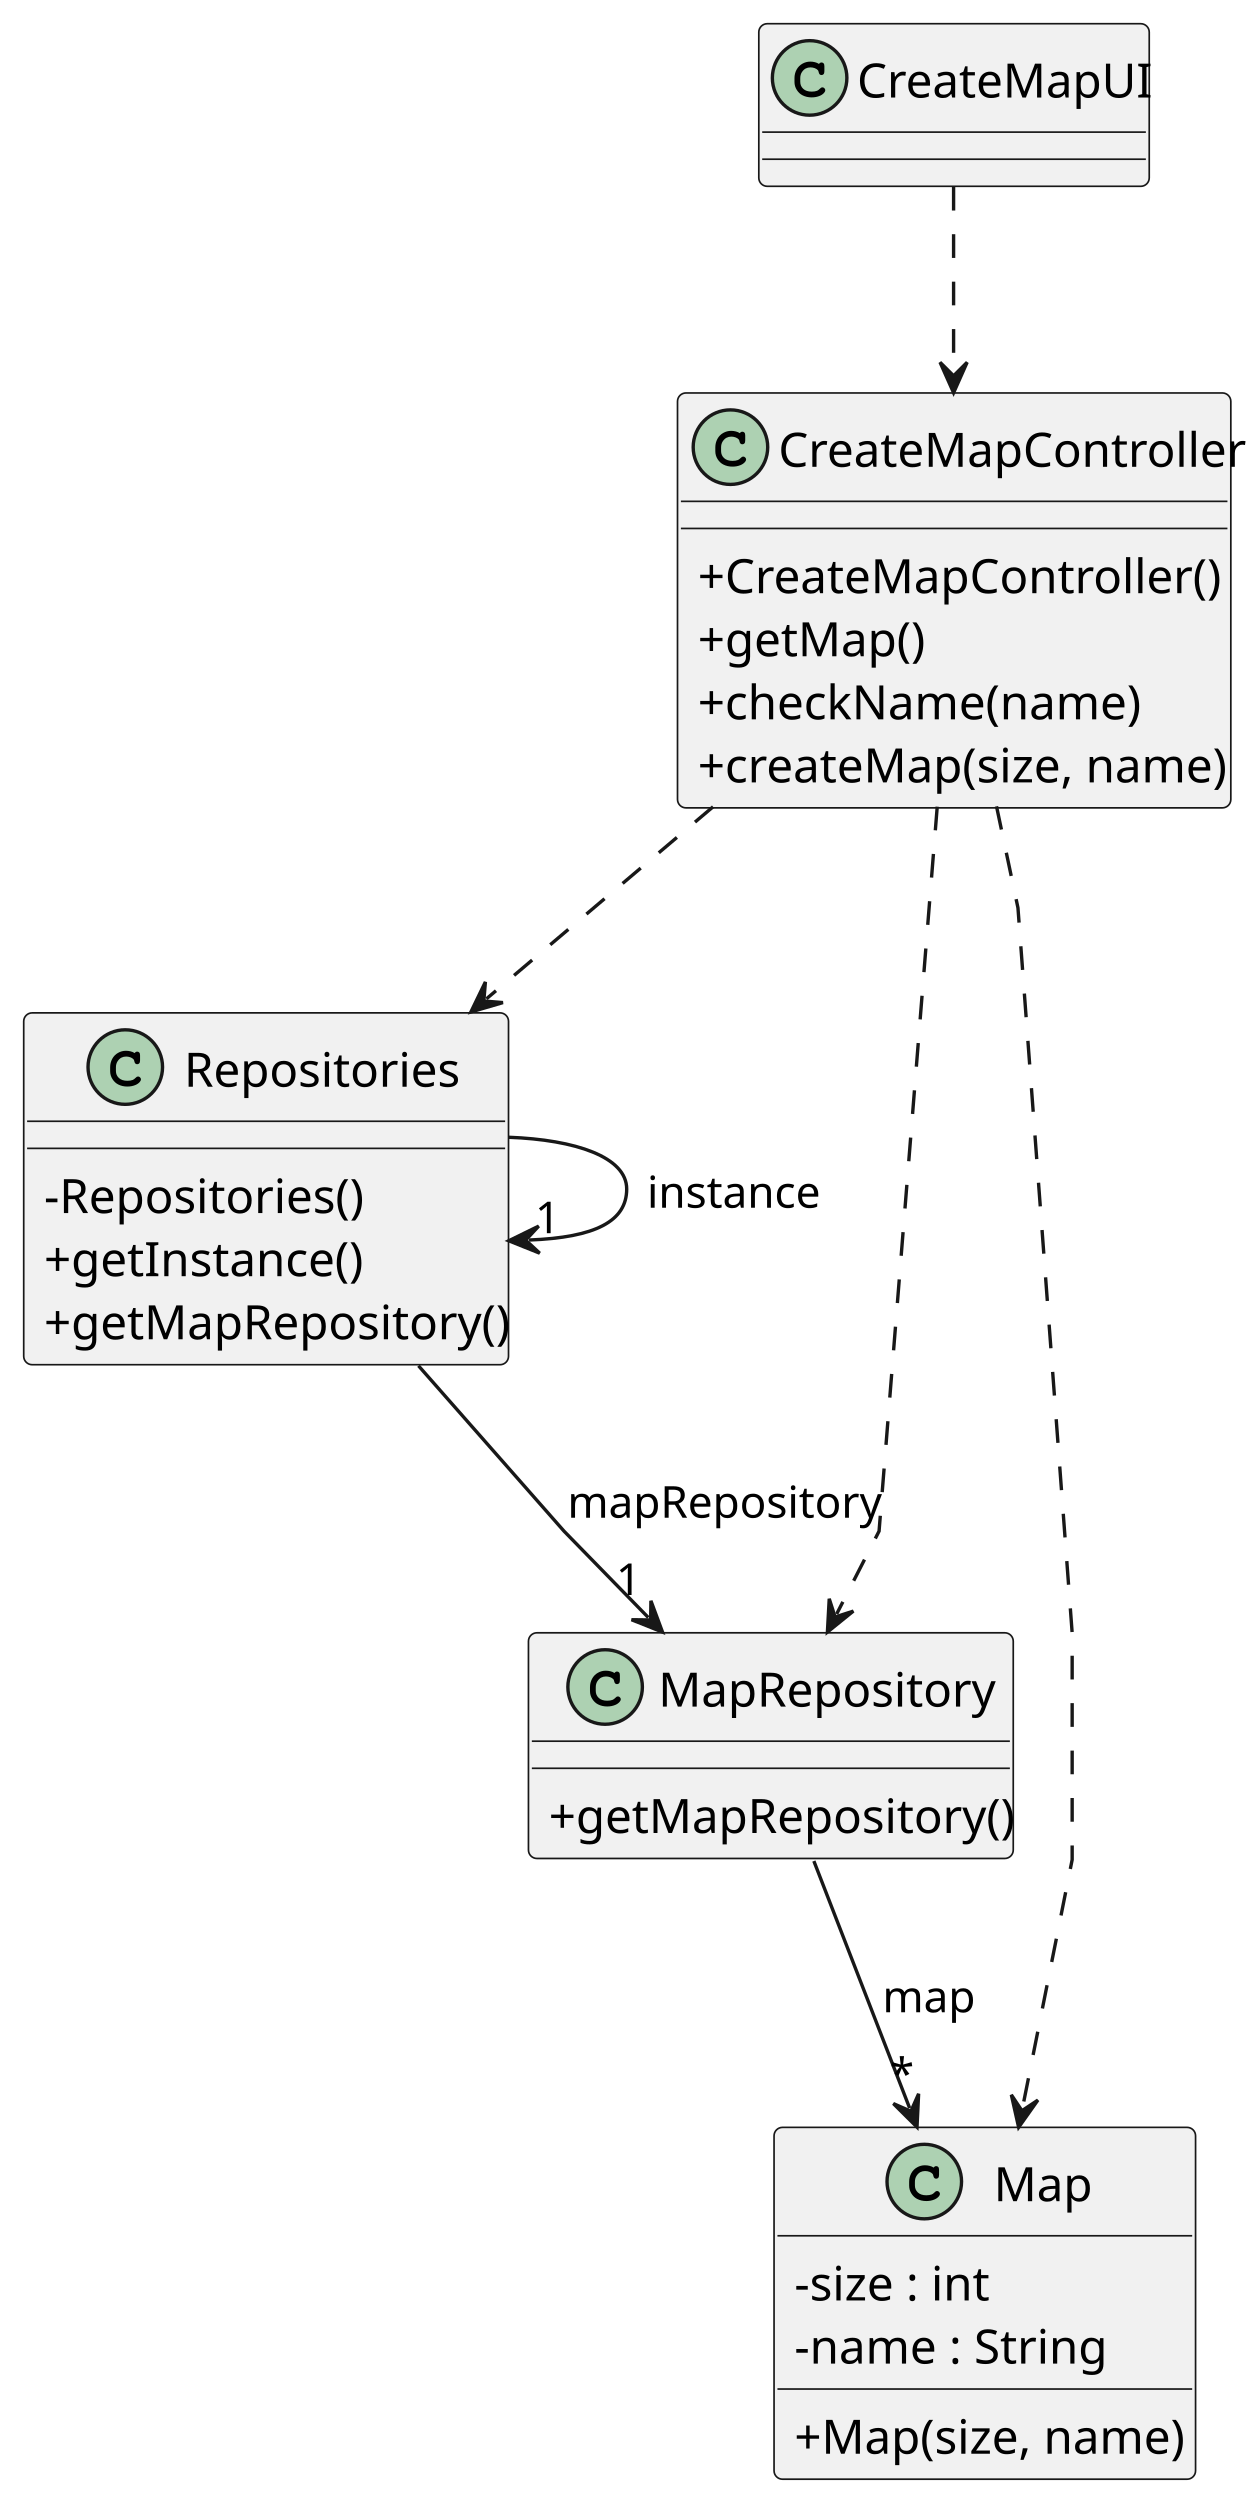
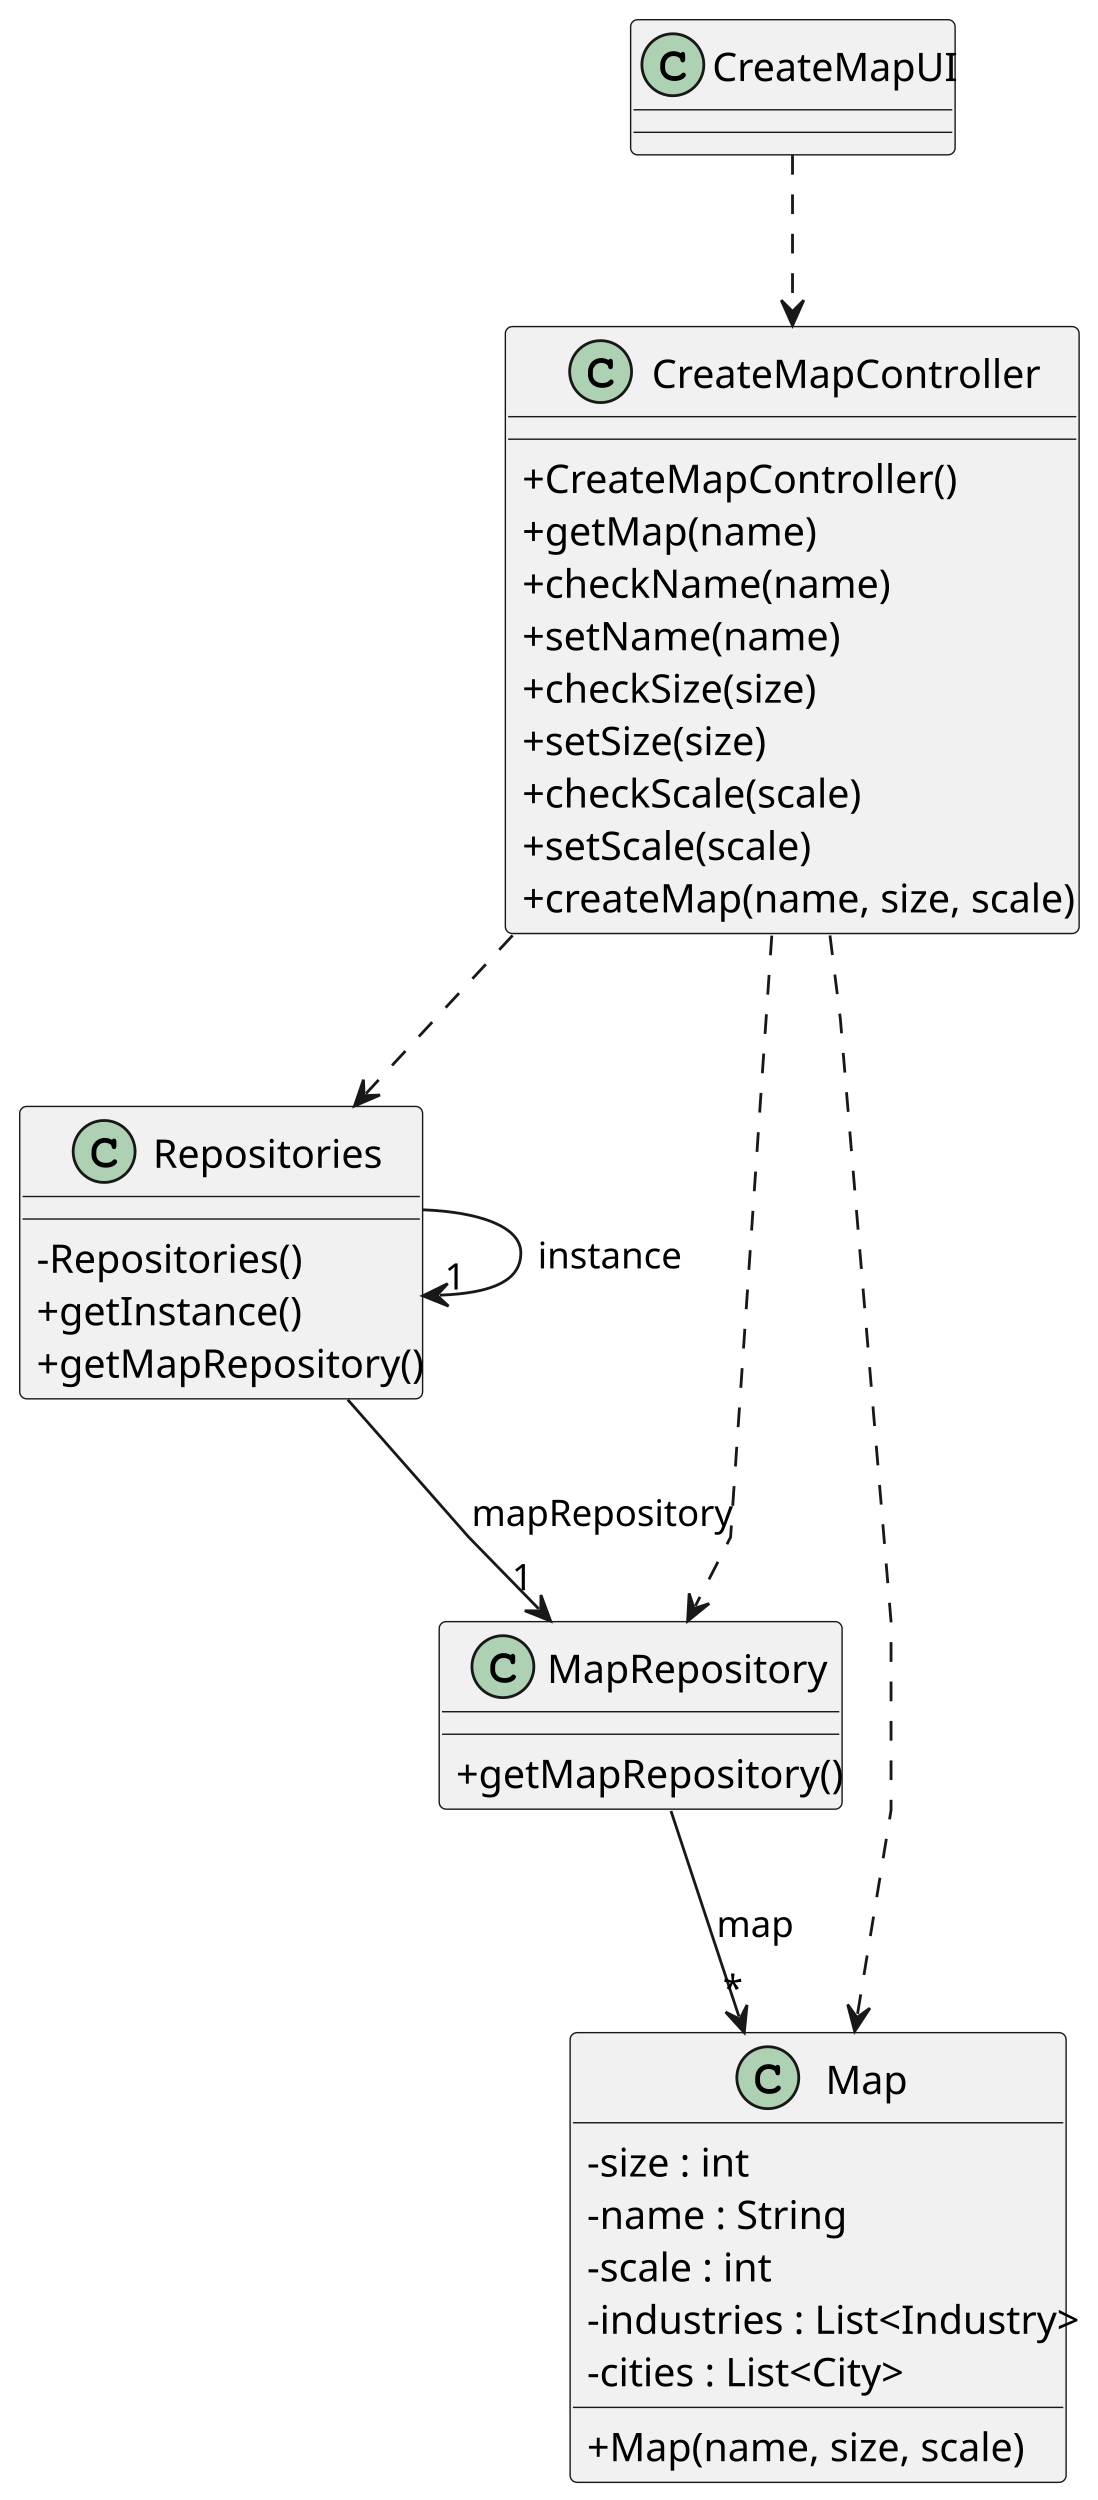
- <svg xmlns="http://www.w3.org/2000/svg" contentStyleType="text/css" height="738px" preserveAspectRatio="none" style="width:370px;height:738px;background:#FFFFFF;" version="1.1" viewBox="0 0 370 738" width="370px" zoomAndPan="magnify">
+ <svg xmlns="http://www.w3.org/2000/svg" contentStyleType="text/css" height="888px" preserveAspectRatio="none" style="width:390px;height:888px;background:#FFFFFF;" version="1.1" viewBox="0 0 390 888" width="390px" zoomAndPan="magnify">
  <defs />
  <g>
    <g id="elem_CreateMapUI">
      <rect codeLine="12" fill="#F1F1F1" height="48" id="CreateMapUI" rx="2.5" ry="2.5" style="stroke:#181818;stroke-width:0.5;" width="115.255" x="224" y="7" />
      <ellipse cx="239" cy="23" fill="#ADD1B2" rx="11" ry="11" style="stroke:#181818;stroke-width:1.0;" />
      <path d="M241.766,18.875 Q241.922,18.656 242.109,18.547 Q242.297,18.438 242.516,18.438 Q242.891,18.438 243.125,18.703 Q243.359,18.953 243.359,19.562 L243.359,21.016 Q243.359,21.625 243.125,21.891 Q242.891,22.156 242.516,22.156 Q242.172,22.156 241.969,21.953 Q241.766,21.766 241.656,21.25 Q241.609,20.891 241.422,20.703 Q241.094,20.328 240.484,20.109 Q239.875,19.891 239.25,19.891 Q238.484,19.891 237.844,20.219 Q237.219,20.547 236.719,21.297 Q236.234,22.047 236.234,23.078 L236.234,24.172 Q236.234,25.406 237.125,26.234 Q238.016,27.047 239.609,27.047 Q240.547,27.047 241.203,26.797 Q241.594,26.641 242.016,26.203 Q242.281,25.938 242.422,25.859 Q242.578,25.781 242.781,25.781 Q243.109,25.781 243.359,26.047 Q243.625,26.297 243.625,26.641 Q243.625,26.984 243.281,27.391 Q242.781,27.969 241.984,28.297 Q240.906,28.75 239.609,28.75 Q238.094,28.75 236.891,28.125 Q235.906,27.625 235.219,26.562 Q234.531,25.484 234.531,24.203 L234.531,23.047 Q234.531,21.719 235.141,20.578 Q235.766,19.422 236.859,18.812 Q237.953,18.188 239.188,18.188 Q239.922,18.188 240.562,18.359 Q241.219,18.516 241.766,18.875 Z " fill="#000000" />
      <text fill="#000000" font-family="sans-serif" font-size="14" lengthAdjust="spacing" textLength="83.255" x="253" y="28.797">CreateMapUI</text>
      <line style="stroke:#181818;stroke-width:0.5;" x1="225" x2="338.255" y1="39" y2="39" />
      <line style="stroke:#181818;stroke-width:0.5;" x1="225" x2="338.255" y1="47" y2="47" />
    </g>
    <g id="elem_CreateMapController">
-       <rect codeLine="16" fill="#F1F1F1" height="122.484" id="CreateMapController" rx="2.5" ry="2.5" style="stroke:#181818;stroke-width:0.5;" width="163.341" x="200" y="116" />
-       <ellipse cx="215.628" cy="132" fill="#ADD1B2" rx="11" ry="11" style="stroke:#181818;stroke-width:1.0;" />
-       <path d="M218.394,127.875 Q218.55,127.656 218.738,127.547 Q218.925,127.438 219.144,127.438 Q219.519,127.438 219.753,127.703 Q219.988,127.953 219.988,128.562 L219.988,130.016 Q219.988,130.625 219.753,130.891 Q219.519,131.156 219.144,131.156 Q218.8,131.156 218.597,130.953 Q218.394,130.766 218.285,130.25 Q218.238,129.891 218.05,129.703 Q217.722,129.328 217.113,129.109 Q216.503,128.891 215.878,128.891 Q215.113,128.891 214.472,129.219 Q213.847,129.547 213.347,130.297 Q212.863,131.047 212.863,132.078 L212.863,133.172 Q212.863,134.406 213.753,135.234 Q214.644,136.047 216.238,136.047 Q217.175,136.047 217.832,135.797 Q218.222,135.641 218.644,135.203 Q218.91,134.938 219.05,134.859 Q219.207,134.781 219.41,134.781 Q219.738,134.781 219.988,135.047 Q220.253,135.297 220.253,135.641 Q220.253,135.984 219.91,136.391 Q219.41,136.969 218.613,137.297 Q217.535,137.75 216.238,137.75 Q214.722,137.75 213.519,137.125 Q212.535,136.625 211.847,135.562 Q211.16,134.484 211.16,133.203 L211.16,132.047 Q211.16,130.719 211.769,129.578 Q212.394,128.422 213.488,127.812 Q214.582,127.188 215.816,127.188 Q216.55,127.188 217.191,127.359 Q217.847,127.516 218.394,127.875 Z " fill="#000000" />
-       <text fill="#000000" font-family="sans-serif" font-size="14" lengthAdjust="spacing" textLength="129.944" x="229.768" y="137.797">CreateMapController</text>
-       <line style="stroke:#181818;stroke-width:0.5;" x1="201" x2="362.341" y1="148" y2="148" />
-       <line style="stroke:#181818;stroke-width:0.5;" x1="201" x2="362.341" y1="156" y2="156" />
-       <text fill="#000000" font-family="sans-serif" font-size="14" lengthAdjust="spacing" textLength="147.444" x="206" y="175.107">+CreateMapController()</text>
-       <text fill="#000000" font-family="sans-serif" font-size="14" lengthAdjust="spacing" textLength="64.196" x="206" y="193.728">+getMap()</text>
-       <text fill="#000000" font-family="sans-serif" font-size="14" lengthAdjust="spacing" textLength="126.438" x="206" y="212.35">+checkName(name)</text>
-       <text fill="#000000" font-family="sans-serif" font-size="14" lengthAdjust="spacing" textLength="151.341" x="206" y="230.971">+createMap(size, name)</text>
+       <rect codeLine="16" fill="#F1F1F1" height="215.59" id="CreateMapController" rx="2.5" ry="2.5" style="stroke:#181818;stroke-width:0.5;" width="203.803" x="179.5" y="116" />
+       <ellipse cx="213.336" cy="132" fill="#ADD1B2" rx="11" ry="11" style="stroke:#181818;stroke-width:1.0;" />
+       <path d="M216.102,127.875 Q216.258,127.656 216.446,127.547 Q216.633,127.438 216.852,127.438 Q217.227,127.438 217.461,127.703 Q217.696,127.953 217.696,128.562 L217.696,130.016 Q217.696,130.625 217.461,130.891 Q217.227,131.156 216.852,131.156 Q216.508,131.156 216.305,130.953 Q216.102,130.766 215.993,130.25 Q215.946,129.891 215.758,129.703 Q215.43,129.328 214.821,129.109 Q214.211,128.891 213.586,128.891 Q212.821,128.891 212.18,129.219 Q211.555,129.547 211.055,130.297 Q210.571,131.047 210.571,132.078 L210.571,133.172 Q210.571,134.406 211.461,135.234 Q212.352,136.047 213.946,136.047 Q214.883,136.047 215.539,135.797 Q215.93,135.641 216.352,135.203 Q216.618,134.938 216.758,134.859 Q216.914,134.781 217.118,134.781 Q217.446,134.781 217.696,135.047 Q217.961,135.297 217.961,135.641 Q217.961,135.984 217.618,136.391 Q217.118,136.969 216.321,137.297 Q215.243,137.75 213.946,137.75 Q212.43,137.75 211.227,137.125 Q210.243,136.625 209.555,135.562 Q208.868,134.484 208.868,133.203 L208.868,132.047 Q208.868,130.719 209.477,129.578 Q210.102,128.422 211.196,127.812 Q212.289,127.188 213.524,127.188 Q214.258,127.188 214.899,127.359 Q215.555,127.516 216.102,127.875 Z " fill="#000000" />
+       <text fill="#000000" font-family="sans-serif" font-size="14" lengthAdjust="spacing" textLength="129.944" x="231.522" y="137.797">CreateMapController</text>
+       <line style="stroke:#181818;stroke-width:0.5;" x1="180.5" x2="382.303" y1="148" y2="148" />
+       <line style="stroke:#181818;stroke-width:0.5;" x1="180.5" x2="382.303" y1="156" y2="156" />
+       <text fill="#000000" font-family="sans-serif" font-size="14" lengthAdjust="spacing" textLength="147.444" x="185.5" y="175.107">+CreateMapController()</text>
+       <text fill="#000000" font-family="sans-serif" font-size="14" lengthAdjust="spacing" textLength="99.217" x="185.5" y="193.728">+getMap(name)</text>
+       <text fill="#000000" font-family="sans-serif" font-size="14" lengthAdjust="spacing" textLength="126.438" x="185.5" y="212.35">+checkName(name)</text>
+       <text fill="#000000" font-family="sans-serif" font-size="14" lengthAdjust="spacing" textLength="108.541" x="185.5" y="230.971">+setName(name)</text>
+       <text fill="#000000" font-family="sans-serif" font-size="14" lengthAdjust="spacing" textLength="106.203" x="185.5" y="249.592">+checkSize(size)</text>
+       <text fill="#000000" font-family="sans-serif" font-size="14" lengthAdjust="spacing" textLength="88.307" x="185.5" y="268.213">+setSize(size)</text>
+       <text fill="#000000" font-family="sans-serif" font-size="14" lengthAdjust="spacing" textLength="121.775" x="185.5" y="286.834">+checkScale(scale)</text>
+       <text fill="#000000" font-family="sans-serif" font-size="14" lengthAdjust="spacing" textLength="103.879" x="185.5" y="305.455">+setScale(scale)</text>
+       <text fill="#000000" font-family="sans-serif" font-size="14" lengthAdjust="spacing" textLength="191.803" x="185.5" y="324.076">+createMap(name, size, scale)</text>
    </g>
    <g id="elem_MapRepository">
-       <rect codeLine="23" fill="#F1F1F1" height="66.621" id="MapRepository" rx="2.5" ry="2.5" style="stroke:#181818;stroke-width:0.5;" width="143.113" x="156" y="482" />
-       <ellipse cx="178.633" cy="498" fill="#ADD1B2" rx="11" ry="11" style="stroke:#181818;stroke-width:1.0;" />
-       <path d="M181.399,493.875 Q181.555,493.656 181.742,493.547 Q181.93,493.438 182.149,493.438 Q182.524,493.438 182.758,493.703 Q182.992,493.953 182.992,494.562 L182.992,496.016 Q182.992,496.625 182.758,496.891 Q182.524,497.156 182.149,497.156 Q181.805,497.156 181.602,496.953 Q181.399,496.766 181.289,496.25 Q181.242,495.891 181.055,495.703 Q180.727,495.328 180.117,495.109 Q179.508,494.891 178.883,494.891 Q178.117,494.891 177.477,495.219 Q176.852,495.547 176.352,496.297 Q175.867,497.047 175.867,498.078 L175.867,499.172 Q175.867,500.406 176.758,501.234 Q177.649,502.047 179.242,502.047 Q180.18,502.047 180.836,501.797 Q181.227,501.641 181.649,501.203 Q181.914,500.938 182.055,500.859 Q182.211,500.781 182.414,500.781 Q182.742,500.781 182.992,501.047 Q183.258,501.297 183.258,501.641 Q183.258,501.984 182.914,502.391 Q182.414,502.969 181.617,503.297 Q180.539,503.75 179.242,503.75 Q177.727,503.75 176.524,503.125 Q175.539,502.625 174.852,501.562 Q174.164,500.484 174.164,499.203 L174.164,498.047 Q174.164,496.719 174.774,495.578 Q175.399,494.422 176.492,493.812 Q177.586,493.188 178.82,493.188 Q179.555,493.188 180.195,493.359 Q180.852,493.516 181.399,493.875 Z " fill="#000000" />
-       <text fill="#000000" font-family="sans-serif" font-size="14" lengthAdjust="spacing" textLength="94.151" x="194.329" y="503.797">MapRepository</text>
-       <line style="stroke:#181818;stroke-width:0.5;" x1="157" x2="298.113" y1="514" y2="514" />
-       <line style="stroke:#181818;stroke-width:0.5;" x1="157" x2="298.113" y1="522" y2="522" />
-       <text fill="#000000" font-family="sans-serif" font-size="14" lengthAdjust="spacing" textLength="131.113" x="162" y="541.107">+getMapRepository()</text>
+       <rect codeLine="28" fill="#F1F1F1" height="66.621" id="MapRepository" rx="2.5" ry="2.5" style="stroke:#181818;stroke-width:0.5;" width="143.113" x="156" y="576" />
+       <ellipse cx="178.633" cy="592" fill="#ADD1B2" rx="11" ry="11" style="stroke:#181818;stroke-width:1.0;" />
+       <path d="M181.399,587.875 Q181.555,587.656 181.742,587.547 Q181.93,587.438 182.149,587.438 Q182.524,587.438 182.758,587.703 Q182.992,587.953 182.992,588.562 L182.992,590.016 Q182.992,590.625 182.758,590.891 Q182.524,591.156 182.149,591.156 Q181.805,591.156 181.602,590.953 Q181.399,590.766 181.289,590.25 Q181.242,589.891 181.055,589.703 Q180.727,589.328 180.117,589.109 Q179.508,588.891 178.883,588.891 Q178.117,588.891 177.477,589.219 Q176.852,589.547 176.352,590.297 Q175.867,591.047 175.867,592.078 L175.867,593.172 Q175.867,594.406 176.758,595.234 Q177.649,596.047 179.242,596.047 Q180.18,596.047 180.836,595.797 Q181.227,595.641 181.649,595.203 Q181.914,594.938 182.055,594.859 Q182.211,594.781 182.414,594.781 Q182.742,594.781 182.992,595.047 Q183.258,595.297 183.258,595.641 Q183.258,595.984 182.914,596.391 Q182.414,596.969 181.617,597.297 Q180.539,597.75 179.242,597.75 Q177.727,597.75 176.524,597.125 Q175.539,596.625 174.852,595.562 Q174.164,594.484 174.164,593.203 L174.164,592.047 Q174.164,590.719 174.774,589.578 Q175.399,588.422 176.492,587.812 Q177.586,587.188 178.82,587.188 Q179.555,587.188 180.195,587.359 Q180.852,587.516 181.399,587.875 Z " fill="#000000" />
+       <text fill="#000000" font-family="sans-serif" font-size="14" lengthAdjust="spacing" textLength="94.151" x="194.329" y="597.797">MapRepository</text>
+       <line style="stroke:#181818;stroke-width:0.5;" x1="157" x2="298.113" y1="608" y2="608" />
+       <line style="stroke:#181818;stroke-width:0.5;" x1="157" x2="298.113" y1="616" y2="616" />
+       <text fill="#000000" font-family="sans-serif" font-size="14" lengthAdjust="spacing" textLength="131.113" x="162" y="635.107">+getMapRepository()</text>
    </g>
    <g id="elem_Repositories">
-       <rect codeLine="27" fill="#F1F1F1" height="103.863" id="Repositories" rx="2.5" ry="2.5" style="stroke:#181818;stroke-width:0.5;" width="143.113" x="7" y="299" />
-       <ellipse cx="36.985" cy="315" fill="#ADD1B2" rx="11" ry="11" style="stroke:#181818;stroke-width:1.0;" />
-       <path d="M39.751,310.875 Q39.907,310.656 40.094,310.547 Q40.282,310.438 40.501,310.438 Q40.876,310.438 41.11,310.703 Q41.344,310.953 41.344,311.562 L41.344,313.016 Q41.344,313.625 41.11,313.891 Q40.876,314.156 40.501,314.156 Q40.157,314.156 39.954,313.953 Q39.751,313.766 39.641,313.25 Q39.594,312.891 39.407,312.703 Q39.079,312.328 38.469,312.109 Q37.86,311.891 37.235,311.891 Q36.469,311.891 35.829,312.219 Q35.204,312.547 34.704,313.297 Q34.219,314.047 34.219,315.078 L34.219,316.172 Q34.219,317.406 35.11,318.234 Q36.001,319.047 37.594,319.047 Q38.532,319.047 39.188,318.797 Q39.579,318.641 40.001,318.203 Q40.266,317.938 40.407,317.859 Q40.563,317.781 40.766,317.781 Q41.094,317.781 41.344,318.047 Q41.61,318.297 41.61,318.641 Q41.61,318.984 41.266,319.391 Q40.766,319.969 39.969,320.297 Q38.891,320.75 37.594,320.75 Q36.079,320.75 34.876,320.125 Q33.891,319.625 33.204,318.562 Q32.516,317.484 32.516,316.203 L32.516,315.047 Q32.516,313.719 33.126,312.578 Q33.751,311.422 34.844,310.812 Q35.938,310.188 37.172,310.188 Q37.907,310.188 38.547,310.359 Q39.204,310.516 39.751,310.875 Z " fill="#000000" />
-       <text fill="#000000" font-family="sans-serif" font-size="14" lengthAdjust="spacing" textLength="77.814" x="54.315" y="320.797">Repositories</text>
-       <line style="stroke:#181818;stroke-width:0.5;" x1="8" x2="149.113" y1="331" y2="331" />
-       <line style="stroke:#181818;stroke-width:0.5;" x1="8" x2="149.113" y1="339" y2="339" />
-       <text fill="#000000" font-family="sans-serif" font-size="14" lengthAdjust="spacing" textLength="91.8" x="13" y="358.107">-Repositories()</text>
-       <text fill="#000000" font-family="sans-serif" font-size="14" lengthAdjust="spacing" textLength="89.886" x="13" y="376.728">+getInstance()</text>
-       <text fill="#000000" font-family="sans-serif" font-size="14" lengthAdjust="spacing" textLength="131.113" x="13" y="395.35">+getMapRepository()</text>
+       <rect codeLine="32" fill="#F1F1F1" height="103.863" id="Repositories" rx="2.5" ry="2.5" style="stroke:#181818;stroke-width:0.5;" width="143.113" x="7" y="393" />
+       <ellipse cx="36.985" cy="409" fill="#ADD1B2" rx="11" ry="11" style="stroke:#181818;stroke-width:1.0;" />
+       <path d="M39.751,404.875 Q39.907,404.656 40.094,404.547 Q40.282,404.438 40.501,404.438 Q40.876,404.438 41.11,404.703 Q41.344,404.953 41.344,405.562 L41.344,407.016 Q41.344,407.625 41.11,407.891 Q40.876,408.156 40.501,408.156 Q40.157,408.156 39.954,407.953 Q39.751,407.766 39.641,407.25 Q39.594,406.891 39.407,406.703 Q39.079,406.328 38.469,406.109 Q37.86,405.891 37.235,405.891 Q36.469,405.891 35.829,406.219 Q35.204,406.547 34.704,407.297 Q34.219,408.047 34.219,409.078 L34.219,410.172 Q34.219,411.406 35.11,412.234 Q36.001,413.047 37.594,413.047 Q38.532,413.047 39.188,412.797 Q39.579,412.641 40.001,412.203 Q40.266,411.938 40.407,411.859 Q40.563,411.781 40.766,411.781 Q41.094,411.781 41.344,412.047 Q41.61,412.297 41.61,412.641 Q41.61,412.984 41.266,413.391 Q40.766,413.969 39.969,414.297 Q38.891,414.75 37.594,414.75 Q36.079,414.75 34.876,414.125 Q33.891,413.625 33.204,412.562 Q32.516,411.484 32.516,410.203 L32.516,409.047 Q32.516,407.719 33.126,406.578 Q33.751,405.422 34.844,404.812 Q35.938,404.188 37.172,404.188 Q37.907,404.188 38.547,404.359 Q39.204,404.516 39.751,404.875 Z " fill="#000000" />
+       <text fill="#000000" font-family="sans-serif" font-size="14" lengthAdjust="spacing" textLength="77.814" x="54.315" y="414.797">Repositories</text>
+       <line style="stroke:#181818;stroke-width:0.5;" x1="8" x2="149.113" y1="425" y2="425" />
+       <line style="stroke:#181818;stroke-width:0.5;" x1="8" x2="149.113" y1="433" y2="433" />
+       <text fill="#000000" font-family="sans-serif" font-size="14" lengthAdjust="spacing" textLength="91.8" x="13" y="452.107">-Repositories()</text>
+       <text fill="#000000" font-family="sans-serif" font-size="14" lengthAdjust="spacing" textLength="89.886" x="13" y="470.728">+getInstance()</text>
+       <text fill="#000000" font-family="sans-serif" font-size="14" lengthAdjust="spacing" textLength="131.113" x="13" y="489.35">+getMapRepository()</text>
    </g>
    <g id="elem_Map">
-       <rect codeLine="33" fill="#F1F1F1" height="103.863" id="Map" rx="2.5" ry="2.5" style="stroke:#181818;stroke-width:0.5;" width="124.431" x="228.5" y="628" />
-       <ellipse cx="272.848" cy="644" fill="#ADD1B2" rx="11" ry="11" style="stroke:#181818;stroke-width:1.0;" />
-       <path d="M275.614,639.875 Q275.77,639.656 275.957,639.547 Q276.145,639.438 276.364,639.438 Q276.739,639.438 276.973,639.703 Q277.207,639.953 277.207,640.562 L277.207,642.016 Q277.207,642.625 276.973,642.891 Q276.739,643.156 276.364,643.156 Q276.02,643.156 275.817,642.953 Q275.614,642.766 275.504,642.25 Q275.457,641.891 275.27,641.703 Q274.942,641.328 274.332,641.109 Q273.723,640.891 273.098,640.891 Q272.332,640.891 271.692,641.219 Q271.067,641.547 270.567,642.297 Q270.082,643.047 270.082,644.078 L270.082,645.172 Q270.082,646.406 270.973,647.234 Q271.864,648.047 273.457,648.047 Q274.395,648.047 275.051,647.797 Q275.442,647.641 275.864,647.203 Q276.129,646.938 276.27,646.859 Q276.426,646.781 276.629,646.781 Q276.957,646.781 277.207,647.047 Q277.473,647.297 277.473,647.641 Q277.473,647.984 277.129,648.391 Q276.629,648.969 275.832,649.297 Q274.754,649.75 273.457,649.75 Q271.942,649.75 270.739,649.125 Q269.754,648.625 269.067,647.562 Q268.379,646.484 268.379,645.203 L268.379,644.047 Q268.379,642.719 268.989,641.578 Q269.614,640.422 270.707,639.812 Q271.801,639.188 273.036,639.188 Q273.77,639.188 274.411,639.359 Q275.067,639.516 275.614,639.875 Z " fill="#000000" />
-       <text fill="#000000" font-family="sans-serif" font-size="14" lengthAdjust="spacing" textLength="27.234" x="293.348" y="649.797">Map</text>
-       <line style="stroke:#181818;stroke-width:0.5;" x1="229.5" x2="351.931" y1="660" y2="660" />
-       <text fill="#000000" font-family="sans-serif" font-size="14" lengthAdjust="spacing" textLength="56.014" x="234.5" y="679.107">-size : int</text>
-       <text fill="#000000" font-family="sans-serif" font-size="14" lengthAdjust="spacing" textLength="87.924" x="234.5" y="697.729">-name : String</text>
-       <line style="stroke:#181818;stroke-width:0.5;" x1="229.5" x2="351.931" y1="705.242" y2="705.242" />
-       <text fill="#000000" font-family="sans-serif" font-size="14" lengthAdjust="spacing" textLength="112.431" x="234.5" y="724.35">+Map(size, name)</text>
+       <rect codeLine="38" fill="#F1F1F1" height="159.727" id="Map" rx="2.5" ry="2.5" style="stroke:#181818;stroke-width:0.5;" width="176.185" x="202.5" y="722" />
+       <ellipse cx="272.726" cy="738" fill="#ADD1B2" rx="11" ry="11" style="stroke:#181818;stroke-width:1.0;" />
+       <path d="M275.491,733.875 Q275.647,733.656 275.835,733.547 Q276.022,733.438 276.241,733.438 Q276.616,733.438 276.851,733.703 Q277.085,733.953 277.085,734.562 L277.085,736.016 Q277.085,736.625 276.851,736.891 Q276.616,737.156 276.241,737.156 Q275.897,737.156 275.694,736.953 Q275.491,736.766 275.382,736.25 Q275.335,735.891 275.147,735.703 Q274.819,735.328 274.21,735.109 Q273.601,734.891 272.976,734.891 Q272.21,734.891 271.569,735.219 Q270.944,735.547 270.444,736.297 Q269.96,737.047 269.96,738.078 L269.96,739.172 Q269.96,740.406 270.851,741.234 Q271.741,742.047 273.335,742.047 Q274.272,742.047 274.929,741.797 Q275.319,741.641 275.741,741.203 Q276.007,740.938 276.147,740.859 Q276.304,740.781 276.507,740.781 Q276.835,740.781 277.085,741.047 Q277.351,741.297 277.351,741.641 Q277.351,741.984 277.007,742.391 Q276.507,742.969 275.71,743.297 Q274.632,743.75 273.335,743.75 Q271.819,743.75 270.616,743.125 Q269.632,742.625 268.944,741.562 Q268.257,740.484 268.257,739.203 L268.257,738.047 Q268.257,736.719 268.866,735.578 Q269.491,734.422 270.585,733.812 Q271.679,733.188 272.913,733.188 Q273.647,733.188 274.288,733.359 Q274.944,733.516 275.491,733.875 Z " fill="#000000" />
+       <text fill="#000000" font-family="sans-serif" font-size="14" lengthAdjust="spacing" textLength="27.234" x="293.226" y="743.797">Map</text>
+       <line style="stroke:#181818;stroke-width:0.5;" x1="203.5" x2="377.685" y1="754" y2="754" />
+       <text fill="#000000" font-family="sans-serif" font-size="14" lengthAdjust="spacing" textLength="56.014" x="208.5" y="773.107">-size : int</text>
+       <text fill="#000000" font-family="sans-serif" font-size="14" lengthAdjust="spacing" textLength="87.924" x="208.5" y="791.729">-name : String</text>
+       <text fill="#000000" font-family="sans-serif" font-size="14" lengthAdjust="spacing" textLength="63.8" x="208.5" y="810.35">-scale : int</text>
+       <text fill="#000000" font-family="sans-serif" font-size="14" lengthAdjust="spacing" textLength="164.185" x="208.5" y="828.971">-industries : List&lt;Industry&gt;</text>
+       <text fill="#000000" font-family="sans-serif" font-size="14" lengthAdjust="spacing" textLength="110.476" x="208.5" y="847.592">-cities : List&lt;City&gt;</text>
+       <line style="stroke:#181818;stroke-width:0.5;" x1="203.5" x2="377.685" y1="855.106" y2="855.106" />
+       <text fill="#000000" font-family="sans-serif" font-size="14" lengthAdjust="spacing" textLength="152.893" x="208.5" y="874.213">+Map(name, size, scale)</text>
    </g>
    <g id="link_CreateMapUI_CreateMapController">
-       <path codeLine="40" d="M281.5,55.14 C281.5,71.59 281.5,88.5 281.5,109.95 " fill="none" id="CreateMapUI-to-CreateMapController" style="stroke:#181818;stroke-width:1.0;stroke-dasharray:7.0,7.0;" />
-       <polygon fill="#181818" points="281.5,115.95,285.5,106.95,281.5,110.95,277.5,106.95,281.5,115.95" style="stroke:#181818;stroke-width:1.0;" />
+       <path codeLine="48" d="M281.5,55.04 C281.5,70.72 281.5,86.71 281.5,109.63 " fill="none" id="CreateMapUI-to-CreateMapController" style="stroke:#181818;stroke-width:1.0;stroke-dasharray:7.0,7.0;" />
+       <polygon fill="#181818" points="281.5,115.63,285.5,106.63,281.5,110.63,277.5,106.63,281.5,115.63" style="stroke:#181818;stroke-width:1.0;" />
    </g>
    <g id="link_CreateMapController_Repositories">
-       <path codeLine="41" d="M210.5,238.16 C187.18,257.92 166.058,275.811 143.588,294.851 " fill="none" id="CreateMapController-to-Repositories" style="stroke:#181818;stroke-width:1.0;stroke-dasharray:7.0,7.0;" />
-       <polygon fill="#181818" points="139.01,298.73,148.462,295.964,142.825,295.498,143.291,289.86,139.01,298.73" style="stroke:#181818;stroke-width:1.0;" />
+       <path codeLine="49" d="M182.08,332.25 C162.49,353.39 146.879,370.23 129.999,388.44 " fill="none" id="CreateMapController-to-Repositories" style="stroke:#181818;stroke-width:1.0;stroke-dasharray:7.0,7.0;" />
+       <polygon fill="#181818" points="125.92,392.84,134.972,388.959,129.319,389.173,129.105,383.52,125.92,392.84" style="stroke:#181818;stroke-width:1.0;" />
    </g>
    <g id="link_CreateMapController_MapRepository">
-       <path codeLine="42" d="M276.67,238.13 C270.2,318.79 259.5,452 259.5,452 C259.5,452 254.723,461.318 246.983,476.448 " fill="none" id="CreateMapController-to-MapRepository" style="stroke:#181818;stroke-width:1.0;stroke-dasharray:7.0,7.0;" />
-       <polygon fill="#181818" points="244.25,481.79,251.91,475.599,246.527,477.339,244.788,471.956,244.25,481.79" style="stroke:#181818;stroke-width:1.0;" />
+       <path codeLine="50" d="M274.14,332.33 C267.75,425.65 259.5,546 259.5,546 C259.5,546 254.723,555.318 246.983,570.448 " fill="none" id="CreateMapController-to-MapRepository" style="stroke:#181818;stroke-width:1.0;stroke-dasharray:7.0,7.0;" />
+       <polygon fill="#181818" points="244.25,575.79,251.91,569.599,246.527,571.339,244.788,565.956,244.25,575.79" style="stroke:#181818;stroke-width:1.0;" />
    </g>
    <g id="link_CreateMapController_Map">
-       <path codeLine="43" d="M294.17,238.03 C297.66,254.54 300.5,268 300.5,268 C300.5,268 316.5,482 316.5,482 C316.5,482 316.5,549 316.5,549 C316.5,549 309.168,585.687 301.878,622.107 " fill="none" id="CreateMapController-to-Map" style="stroke:#181818;stroke-width:1.0;stroke-dasharray:7.0,7.0;" />
-       <polygon fill="#181818" points="300.7,627.99,306.389,619.95,301.681,623.087,298.544,618.38,300.7,627.99" style="stroke:#181818;stroke-width:1.0;" />
+       <path codeLine="51" d="M294.81,332.27 C296.96,349.61 298.5,362 298.5,362 C298.5,362 316.5,576 316.5,576 C316.5,576 316.5,643 316.5,643 C316.5,643 311.024,676.269 304.553,715.62 " fill="none" id="CreateMapController-to-Map" style="stroke:#181818;stroke-width:1.0;stroke-dasharray:7.0,7.0;" />
+       <polygon fill="#181818" points="303.58,721.54,308.987,713.308,304.391,716.606,301.093,712.01,303.58,721.54" style="stroke:#181818;stroke-width:1.0;" />
    </g>
    <g id="link_MapRepository_Map">
-       <path codeLine="44" d="M240.25,549.38 C248.99,571.92 258.581,596.666 268.531,622.326 " fill="none" id="MapRepository-to-Map" style="stroke:#181818;stroke-width:1.0;" />
-       <polygon fill="#181818" points="270.7,627.92,271.176,618.083,268.892,623.258,263.717,620.975,270.7,627.92" style="stroke:#181818;stroke-width:1.0;" />
-       <text fill="#000000" font-family="sans-serif" font-size="13" lengthAdjust="spacing" textLength="25.289" x="260.5" y="594.028">map</text>
-       <text fill="#000000" font-family="sans-serif" font-size="13" lengthAdjust="spacing" textLength="5.059" x="262.678" y="616.837">*</text>
+       <path codeLine="52" d="M238.33,643.25 C245.51,664.95 253.366,688.703 262.486,716.283 " fill="none" id="MapRepository-to-Map" style="stroke:#181818;stroke-width:1.0;" />
+       <polygon fill="#181818" points="264.37,721.98,265.342,712.179,262.8,717.233,257.747,714.691,264.37,721.98" style="stroke:#181818;stroke-width:1.0;" />
+       <text fill="#000000" font-family="sans-serif" font-size="13" lengthAdjust="spacing" textLength="25.289" x="254.5" y="688.028">map</text>
+       <text fill="#000000" font-family="sans-serif" font-size="13" lengthAdjust="spacing" textLength="5.059" x="256.725" y="710.874">*</text>
    </g>
    <g id="link_Repositories_MapRepository">
-       <path codeLine="45" d="M123.53,403.17 C145.18,427.78 166.5,452 166.5,452 C166.5,452 176.62,462.365 191.38,477.495 " fill="none" id="Repositories-to-MapRepository" style="stroke:#181818;stroke-width:1.0;" />
-       <polygon fill="#181818" points="195.57,481.79,192.149,472.555,192.078,478.211,186.422,478.141,195.57,481.79" style="stroke:#181818;stroke-width:1.0;" />
-       <text fill="#000000" font-family="sans-serif" font-size="13" lengthAdjust="spacing" textLength="87.426" x="167.5" y="448.028">mapRepository</text>
-       <text fill="#000000" font-family="sans-serif" font-size="13" lengthAdjust="spacing" textLength="7.23" x="181.827" y="470.836">1</text>
+       <path codeLine="53" d="M123.53,497.17 C145.18,521.78 166.5,546 166.5,546 C166.5,546 176.62,556.365 191.38,571.495 " fill="none" id="Repositories-to-MapRepository" style="stroke:#181818;stroke-width:1.0;" />
+       <polygon fill="#181818" points="195.57,575.79,192.149,566.555,192.078,572.211,186.422,572.141,195.57,575.79" style="stroke:#181818;stroke-width:1.0;" />
+       <text fill="#000000" font-family="sans-serif" font-size="13" lengthAdjust="spacing" textLength="87.426" x="167.5" y="542.028">mapRepository</text>
+       <text fill="#000000" font-family="sans-serif" font-size="13" lengthAdjust="spacing" textLength="7.23" x="181.827" y="564.836">1</text>
    </g>
    <g id="link_Repositories_Repositories">
-       <path codeLine="46" d="M150.18,335.72 C169.92,336.46 185,341.55 185,351 C185,360.45 175.916,365.315 156.176,366.055 " fill="none" id="Repositories-to-Repositories" style="stroke:#181818;stroke-width:1.0;" />
-       <polygon fill="#181818" points="150.18,366.28,159.323,369.94,155.177,366.093,159.024,361.946,150.18,366.28" style="stroke:#181818;stroke-width:1.0;" />
-       <text fill="#000000" font-family="sans-serif" font-size="13" lengthAdjust="spacing" textLength="48.42" x="191" y="356.528">instance</text>
-       <text fill="#000000" font-family="sans-serif" font-size="13" lengthAdjust="spacing" textLength="7.23" x="157.939" y="364.03">1</text>
+       <path codeLine="54" d="M150.18,429.72 C169.92,430.46 185,435.55 185,445 C185,454.45 175.916,459.315 156.176,460.055 " fill="none" id="Repositories-to-Repositories" style="stroke:#181818;stroke-width:1.0;" />
+       <polygon fill="#181818" points="150.18,460.28,159.323,463.94,155.177,460.093,159.024,455.946,150.18,460.28" style="stroke:#181818;stroke-width:1.0;" />
+       <text fill="#000000" font-family="sans-serif" font-size="13" lengthAdjust="spacing" textLength="48.42" x="191" y="450.528">instance</text>
+       <text fill="#000000" font-family="sans-serif" font-size="13" lengthAdjust="spacing" textLength="7.23" x="157.939" y="458.03">1</text>
    </g>
  </g>
</svg>
